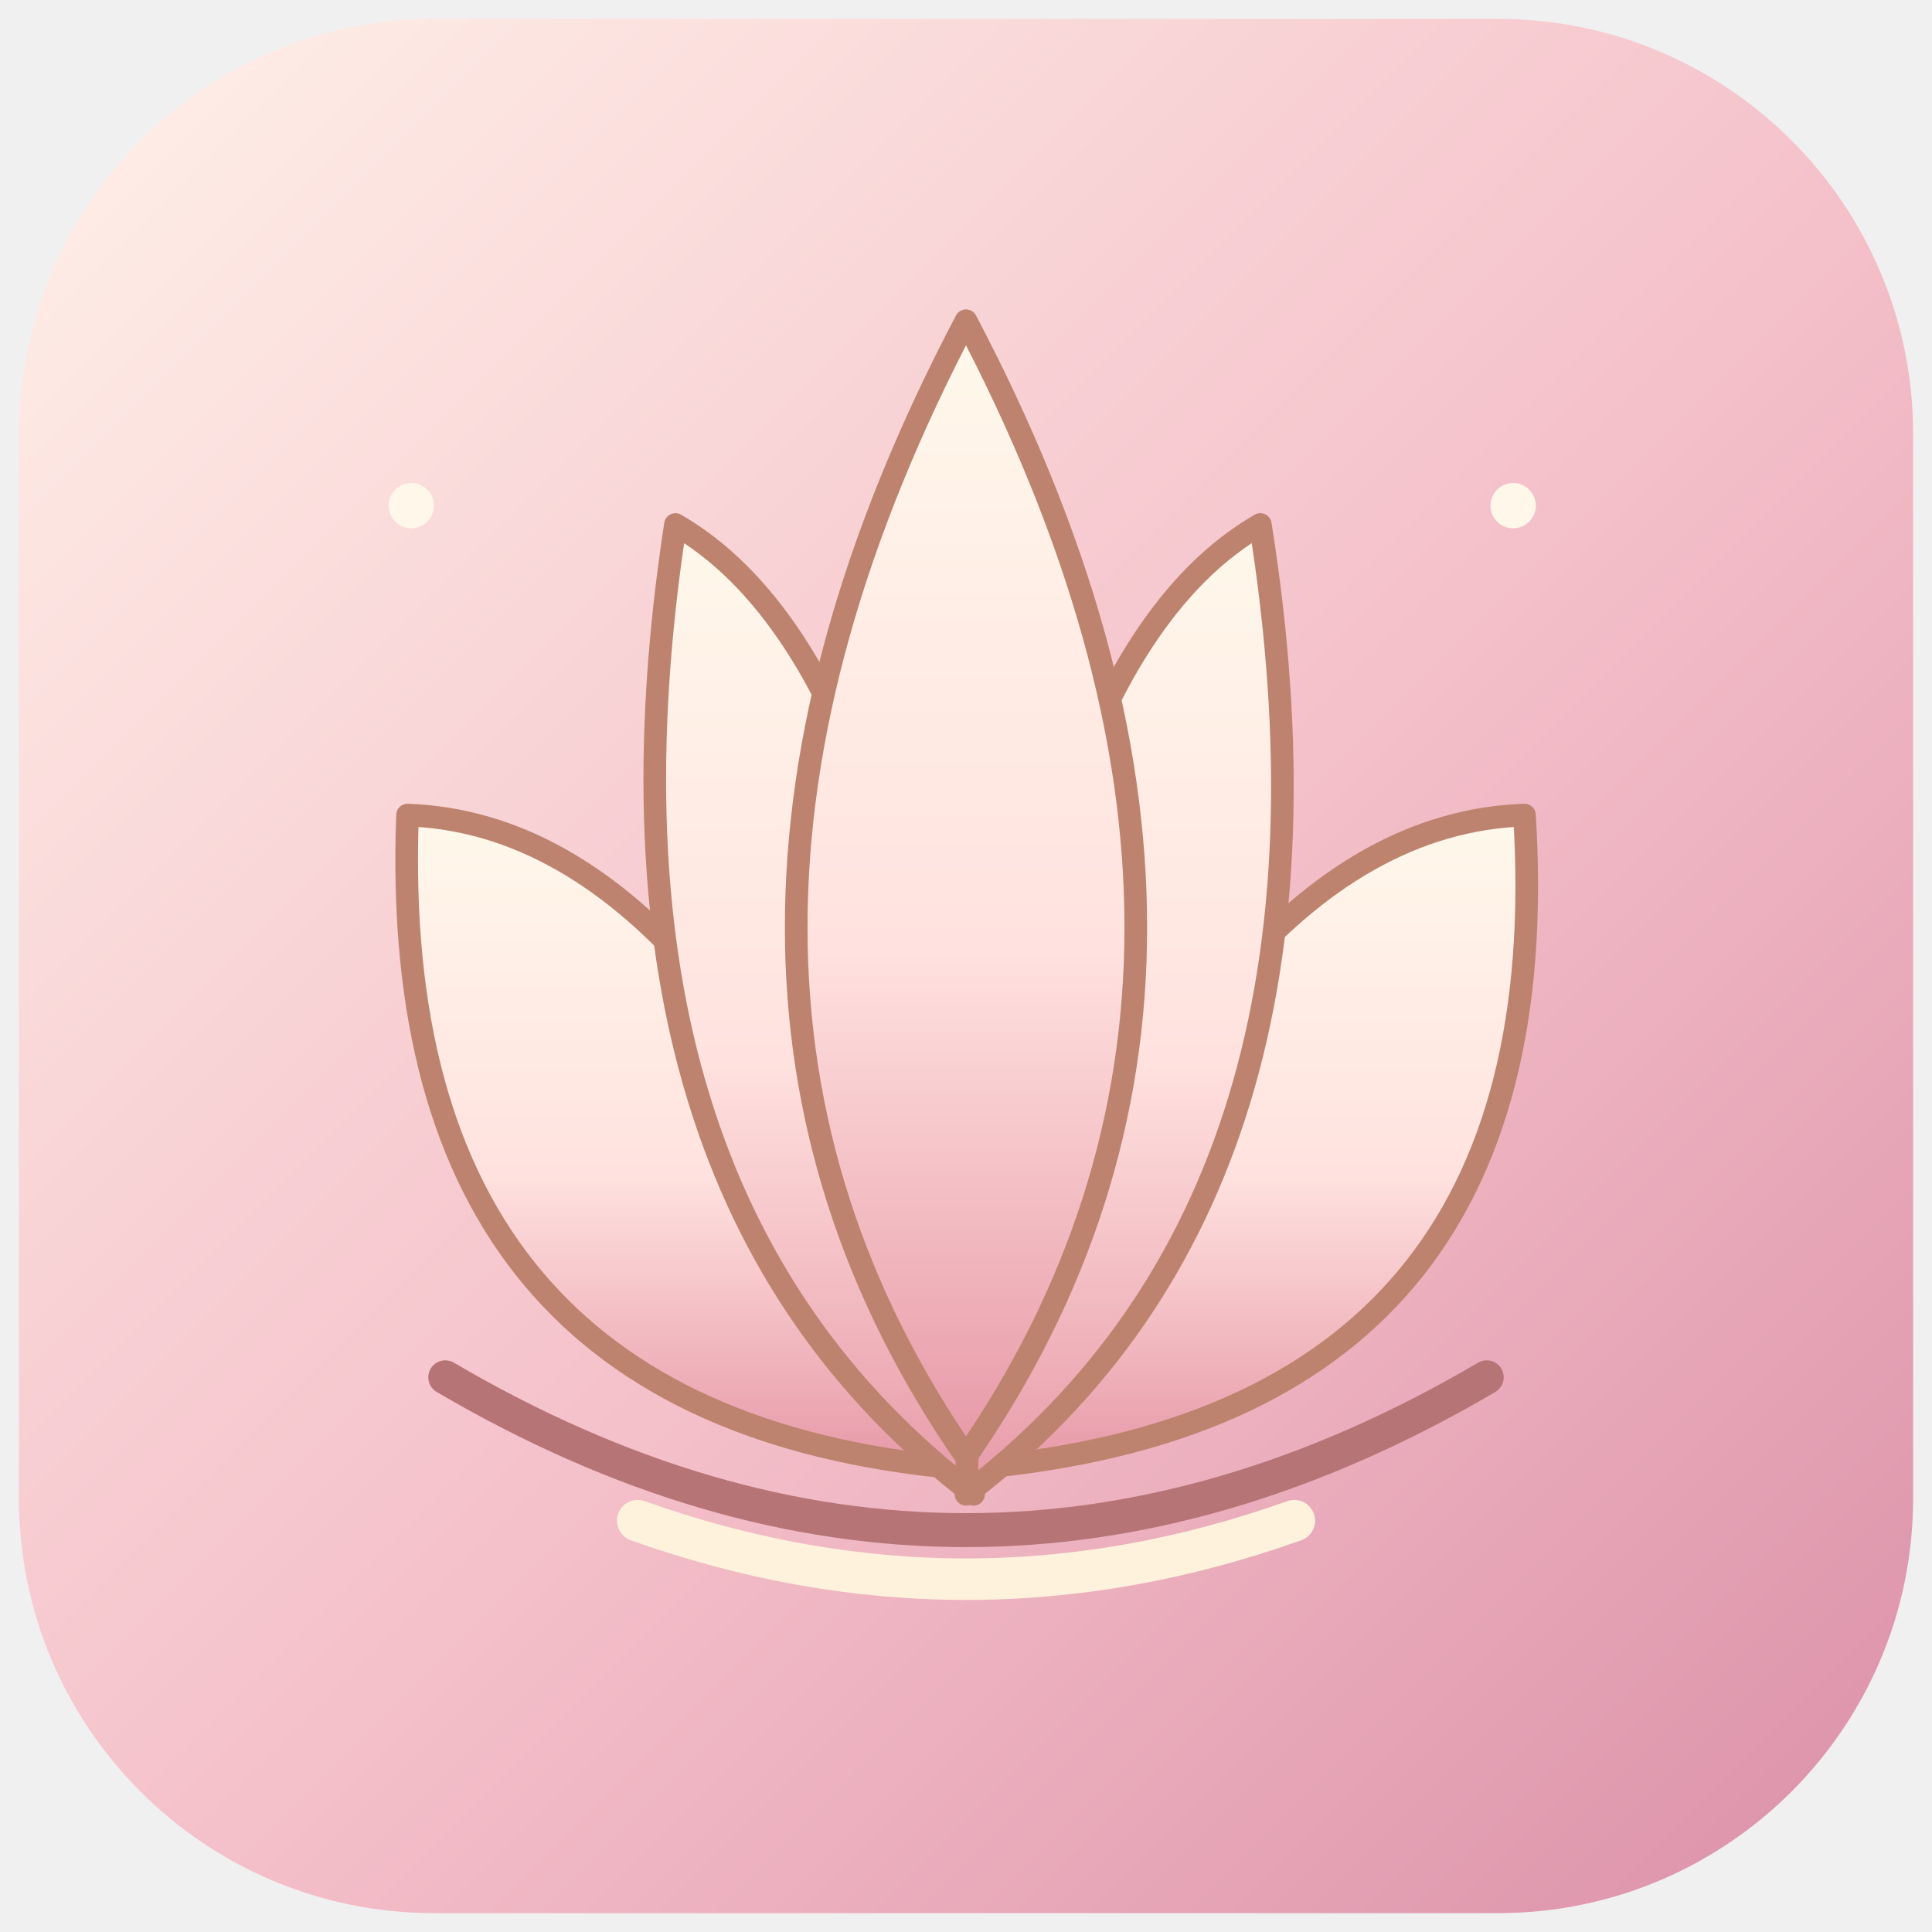
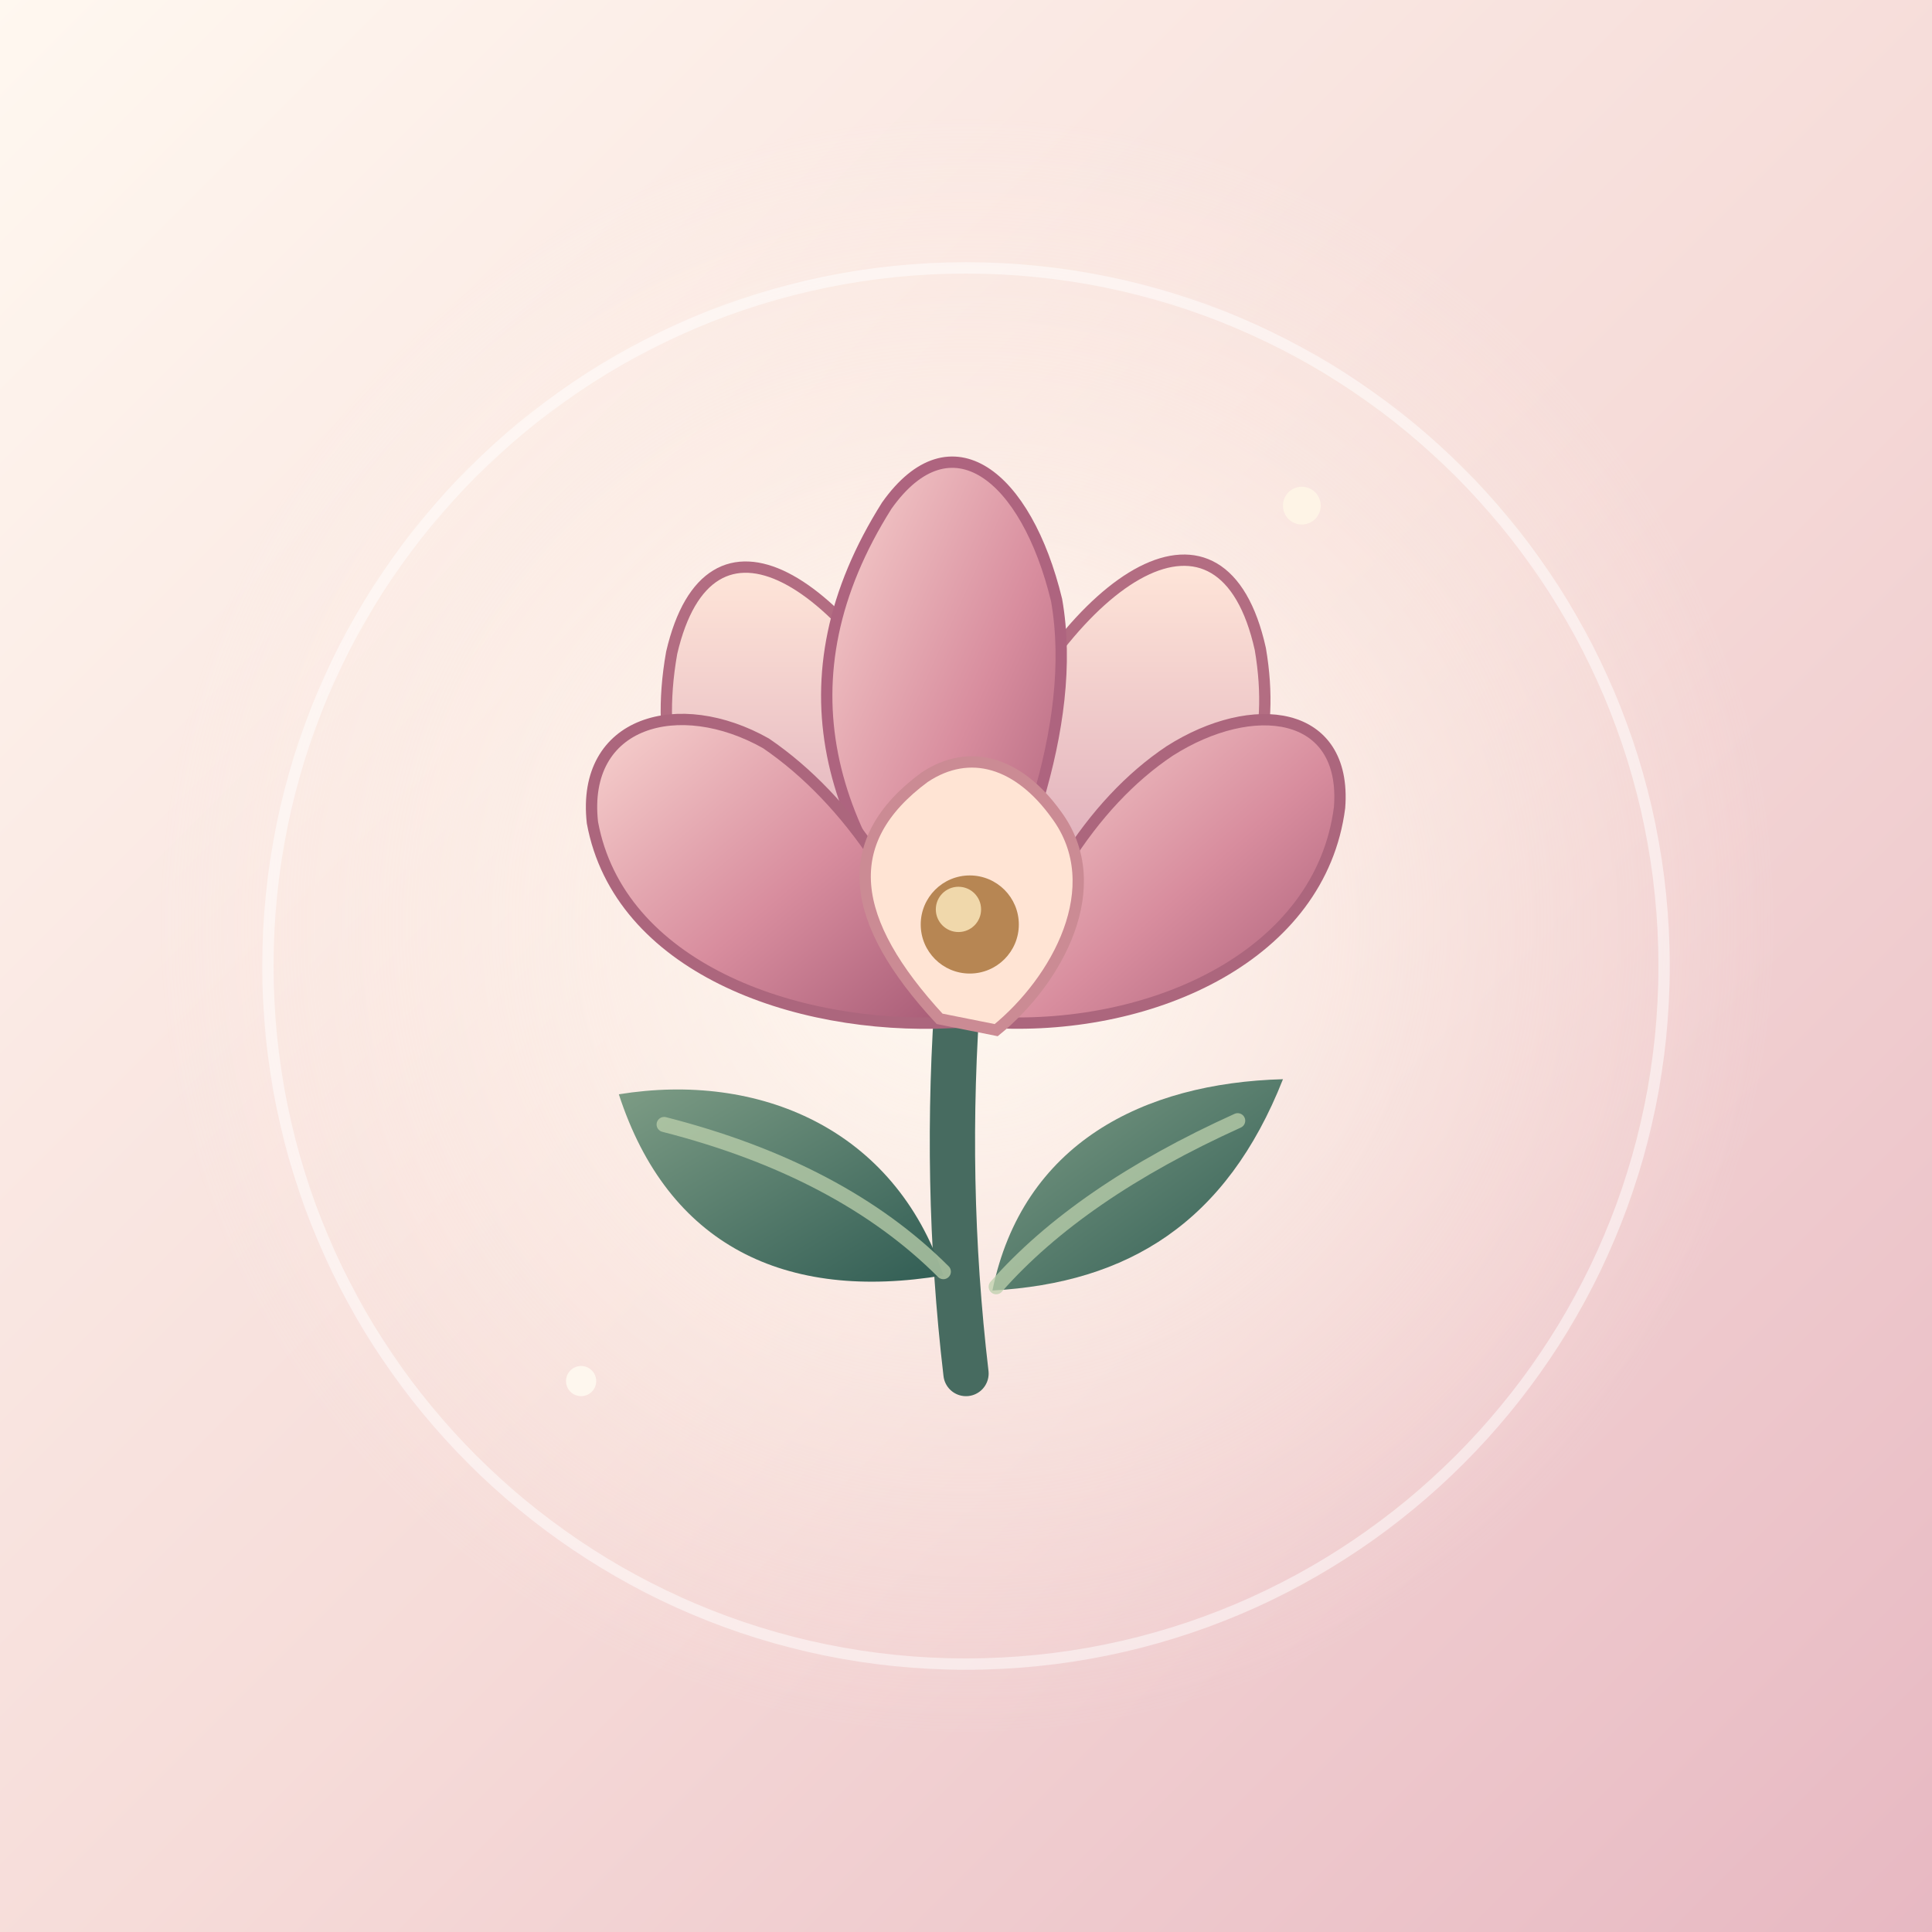
- <svg xmlns="http://www.w3.org/2000/svg" viewBox="0 0 512 512" role="img" aria-label="Nadia’s Bloom Blüte">
+ <svg xmlns="http://www.w3.org/2000/svg" width="512" height="512" viewBox="0 0 512 512" role="img" aria-label="Nadia’s Bloom – stilisierte Blüte in Rosé und Salbei">
  <defs>
-     <linearGradient id="b" x2="1" y2="1">
-       <stop stop-color="#fff1e9" />
-       <stop offset=".55" stop-color="#f4bfc9" />
-       <stop offset="1" stop-color="#db90a8" />
+     <linearGradient id="bg" x1="0" y1="0" x2="1" y2="1">
+       <stop stop-color="#FFF8F0" />
+       <stop offset=".53" stop-color="#F6DCD9" />
+       <stop offset="1" stop-color="#E7B8C2" />
    </linearGradient>
-     <linearGradient id="p" x2="0" y2="1">
-       <stop stop-color="#fff8eb" />
-       <stop offset=".55" stop-color="#ffe2df" />
-       <stop offset="1" stop-color="#e799a8" />
+     <linearGradient id="rose" x1="0" y1="0" x2="1" y2="1">
+       <stop stop-color="#F8D3CF" />
+       <stop offset=".55" stop-color="#D88D9E" />
+       <stop offset="1" stop-color="#A75B76" />
    </linearGradient>
+     <linearGradient id="roseLight" x1="0" y1="0" x2="0" y2="1">
+       <stop stop-color="#FFE6D9" />
+       <stop offset="1" stop-color="#D49AB0" />
+     </linearGradient>
+     <linearGradient id="sage" x1="0" y1="0" x2="1" y2="1">
+       <stop stop-color="#7D9C85" />
+       <stop offset="1" stop-color="#315D54" />
+     </linearGradient>
+     <radialGradient id="halo">
+       <stop stop-color="#FFFBF3" stop-opacity=".96" />
+       <stop offset="1" stop-color="#FFF4E9" stop-opacity="0" />
+     </radialGradient>
  </defs>
-   <rect x="5" y="5" width="502" height="502" rx="110" fill="url(#b)" />
-   <g fill="url(#p)" stroke="#bd836e" stroke-width="6" stroke-linejoin="round">
-     <path d="M253 389Q102 375 108 216Q193 219 253 389Z" />
-     <path d="M259 389Q414 375 404 216Q318 219 259 389Z" />
-     <path d="M258 396Q152 315 179 139Q250 180 258 396Z" />
-     <path d="M256 396Q362 315 334 139Q263 180 256 396Z" />
-     <path d="M256 386Q166 256 256 85Q346 256 256 386Z" />
-   </g>
-   <path d="M118 365Q256 446 394 365" fill="none" stroke="#b67476" stroke-width="9" stroke-linecap="round" />
-   <path d="M169 403Q256 434 343 403" fill="none" stroke="#fff2dc" stroke-width="11" stroke-linecap="round" />
-   <circle cx="109" cy="134" r="6" fill="#fff8ea" />
-   <circle cx="401" cy="134" r="6" fill="#fff8ea" />
+   <rect width="512" height="512" fill="url(#bg)" />
+   <circle cx="256" cy="245" r="214" fill="url(#halo)" />
+   <circle cx="256" cy="256" r="185" fill="none" stroke="#FFFFFF" stroke-width="3" opacity=".5" />
+   <path d="M256 364 Q250 313 254 261" fill="none" stroke="#476B60" stroke-width="12" stroke-linecap="round" />
+   <path d="M250 338 C208 345 177 330 164 290 C201 284 237 299 250 338 Z" fill="url(#sage)" />
+   <path d="M263 342 C299 340 325 324 340 286 C303 287 271 303 263 342 Z" fill="url(#sage)" />
+   <path d="M176 298 Q223 310 250 337 M328 297 Q286 316 264 341" fill="none" stroke="#BCD0AC" stroke-width="4" stroke-linecap="round" opacity=".75" />
+   <path d="M251 259 C204 247 169 224 178 173 C188 130 224 152 251 206 Z" fill="url(#roseLight)" stroke="#B36D82" stroke-width="3" />
+   <path d="M260 259 C309 243 342 219 334 172 C324 127 285 151 260 206 Z" fill="url(#roseLight)" stroke="#B36D82" stroke-width="3" />
+   <path d="M255 260 C219 222 206 180 235 134 C252 110 272 126 280 159 C286 193 269 233 255 260 Z" fill="url(#rose)" stroke="#AE647F" stroke-width="3" />
+   <path d="M252 271 C210 273 164 256 157 218 C154 191 180 184 203 197 C225 212 243 239 252 271 Z" fill="url(#rose)" stroke="#AC667D" stroke-width="3" />
+   <path d="M264 271 C306 273 350 253 355 214 C357 188 332 185 310 199 C289 213 273 239 264 271 Z" fill="url(#rose)" stroke="#AC667D" stroke-width="3" />
+   <path d="M249 270 C225 244 222 223 245 206 C257 198 270 202 280 216 C294 235 280 260 264 273 Z" fill="#FFE4D4" stroke="#CB8B94" stroke-width="3" />
+   <circle cx="257" cy="245" r="13" fill="#B78653" />
+   <circle cx="254" cy="241" r="6" fill="#F9E5B9" opacity=".86" />
+   <circle cx="345" cy="134" r="5" fill="#FFF8E7" opacity=".8" />
+   <circle cx="154" cy="366" r="4" fill="#FFF9EF" opacity=".9" />
</svg>
